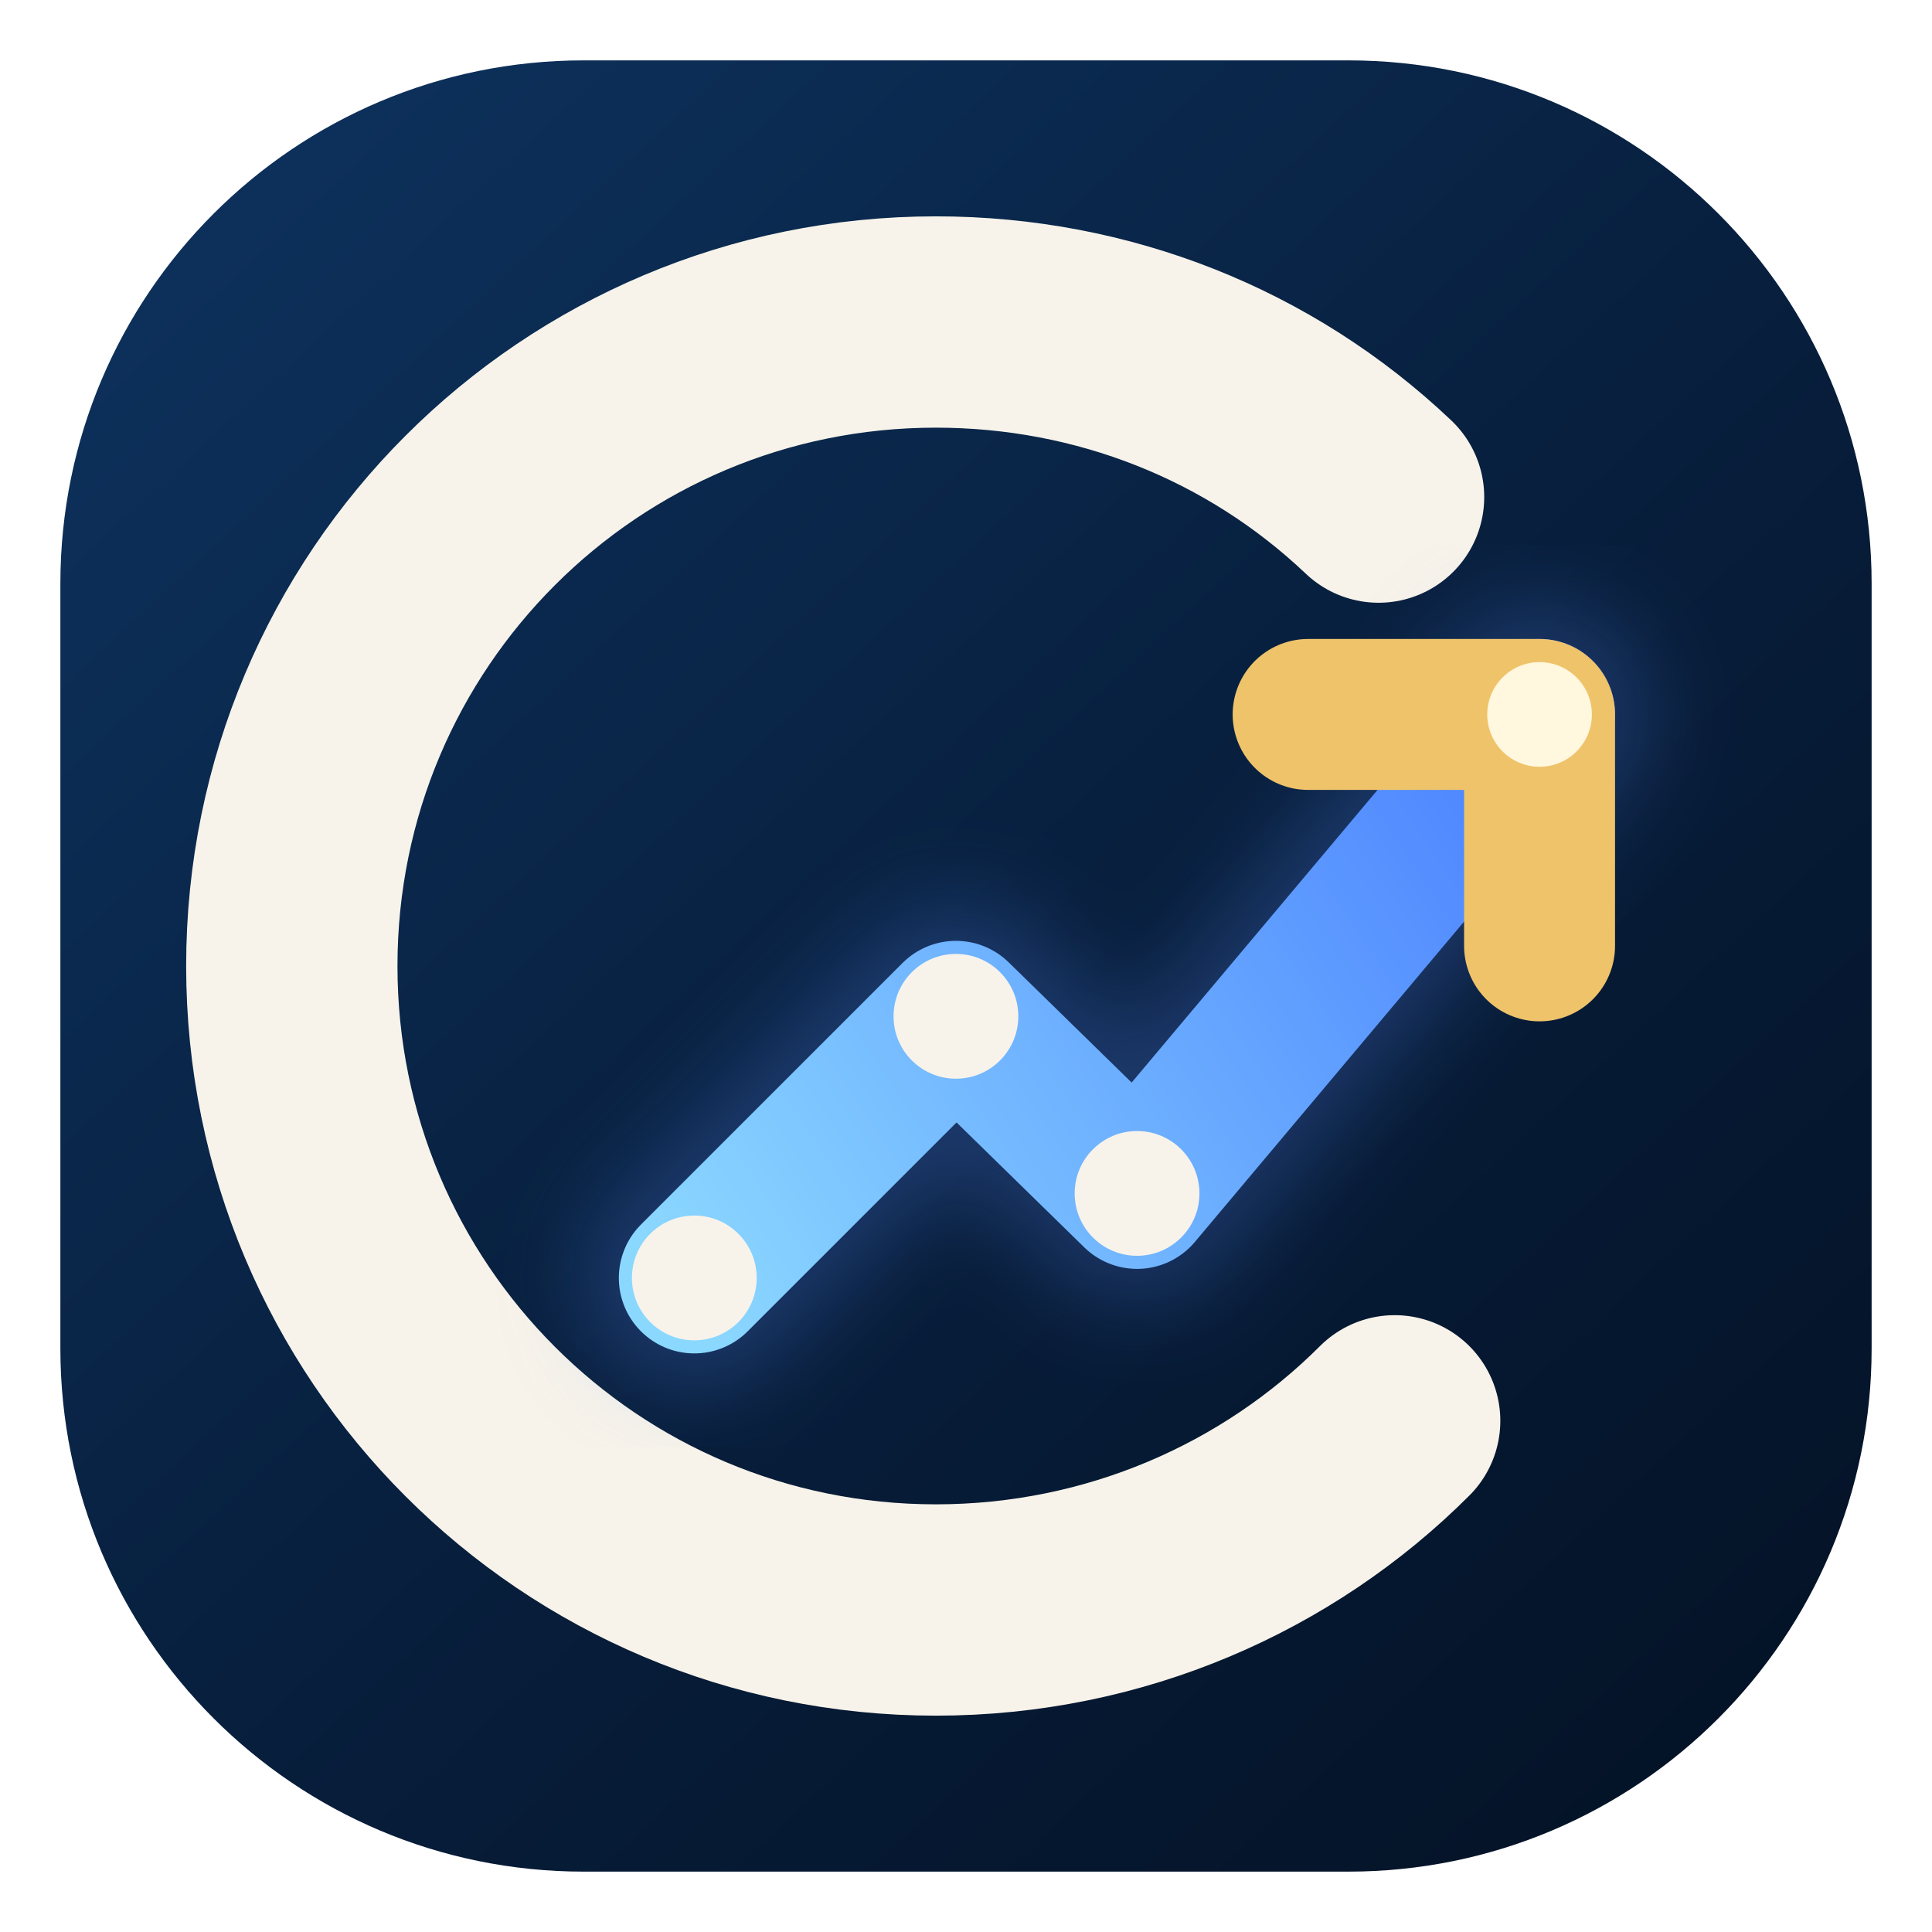
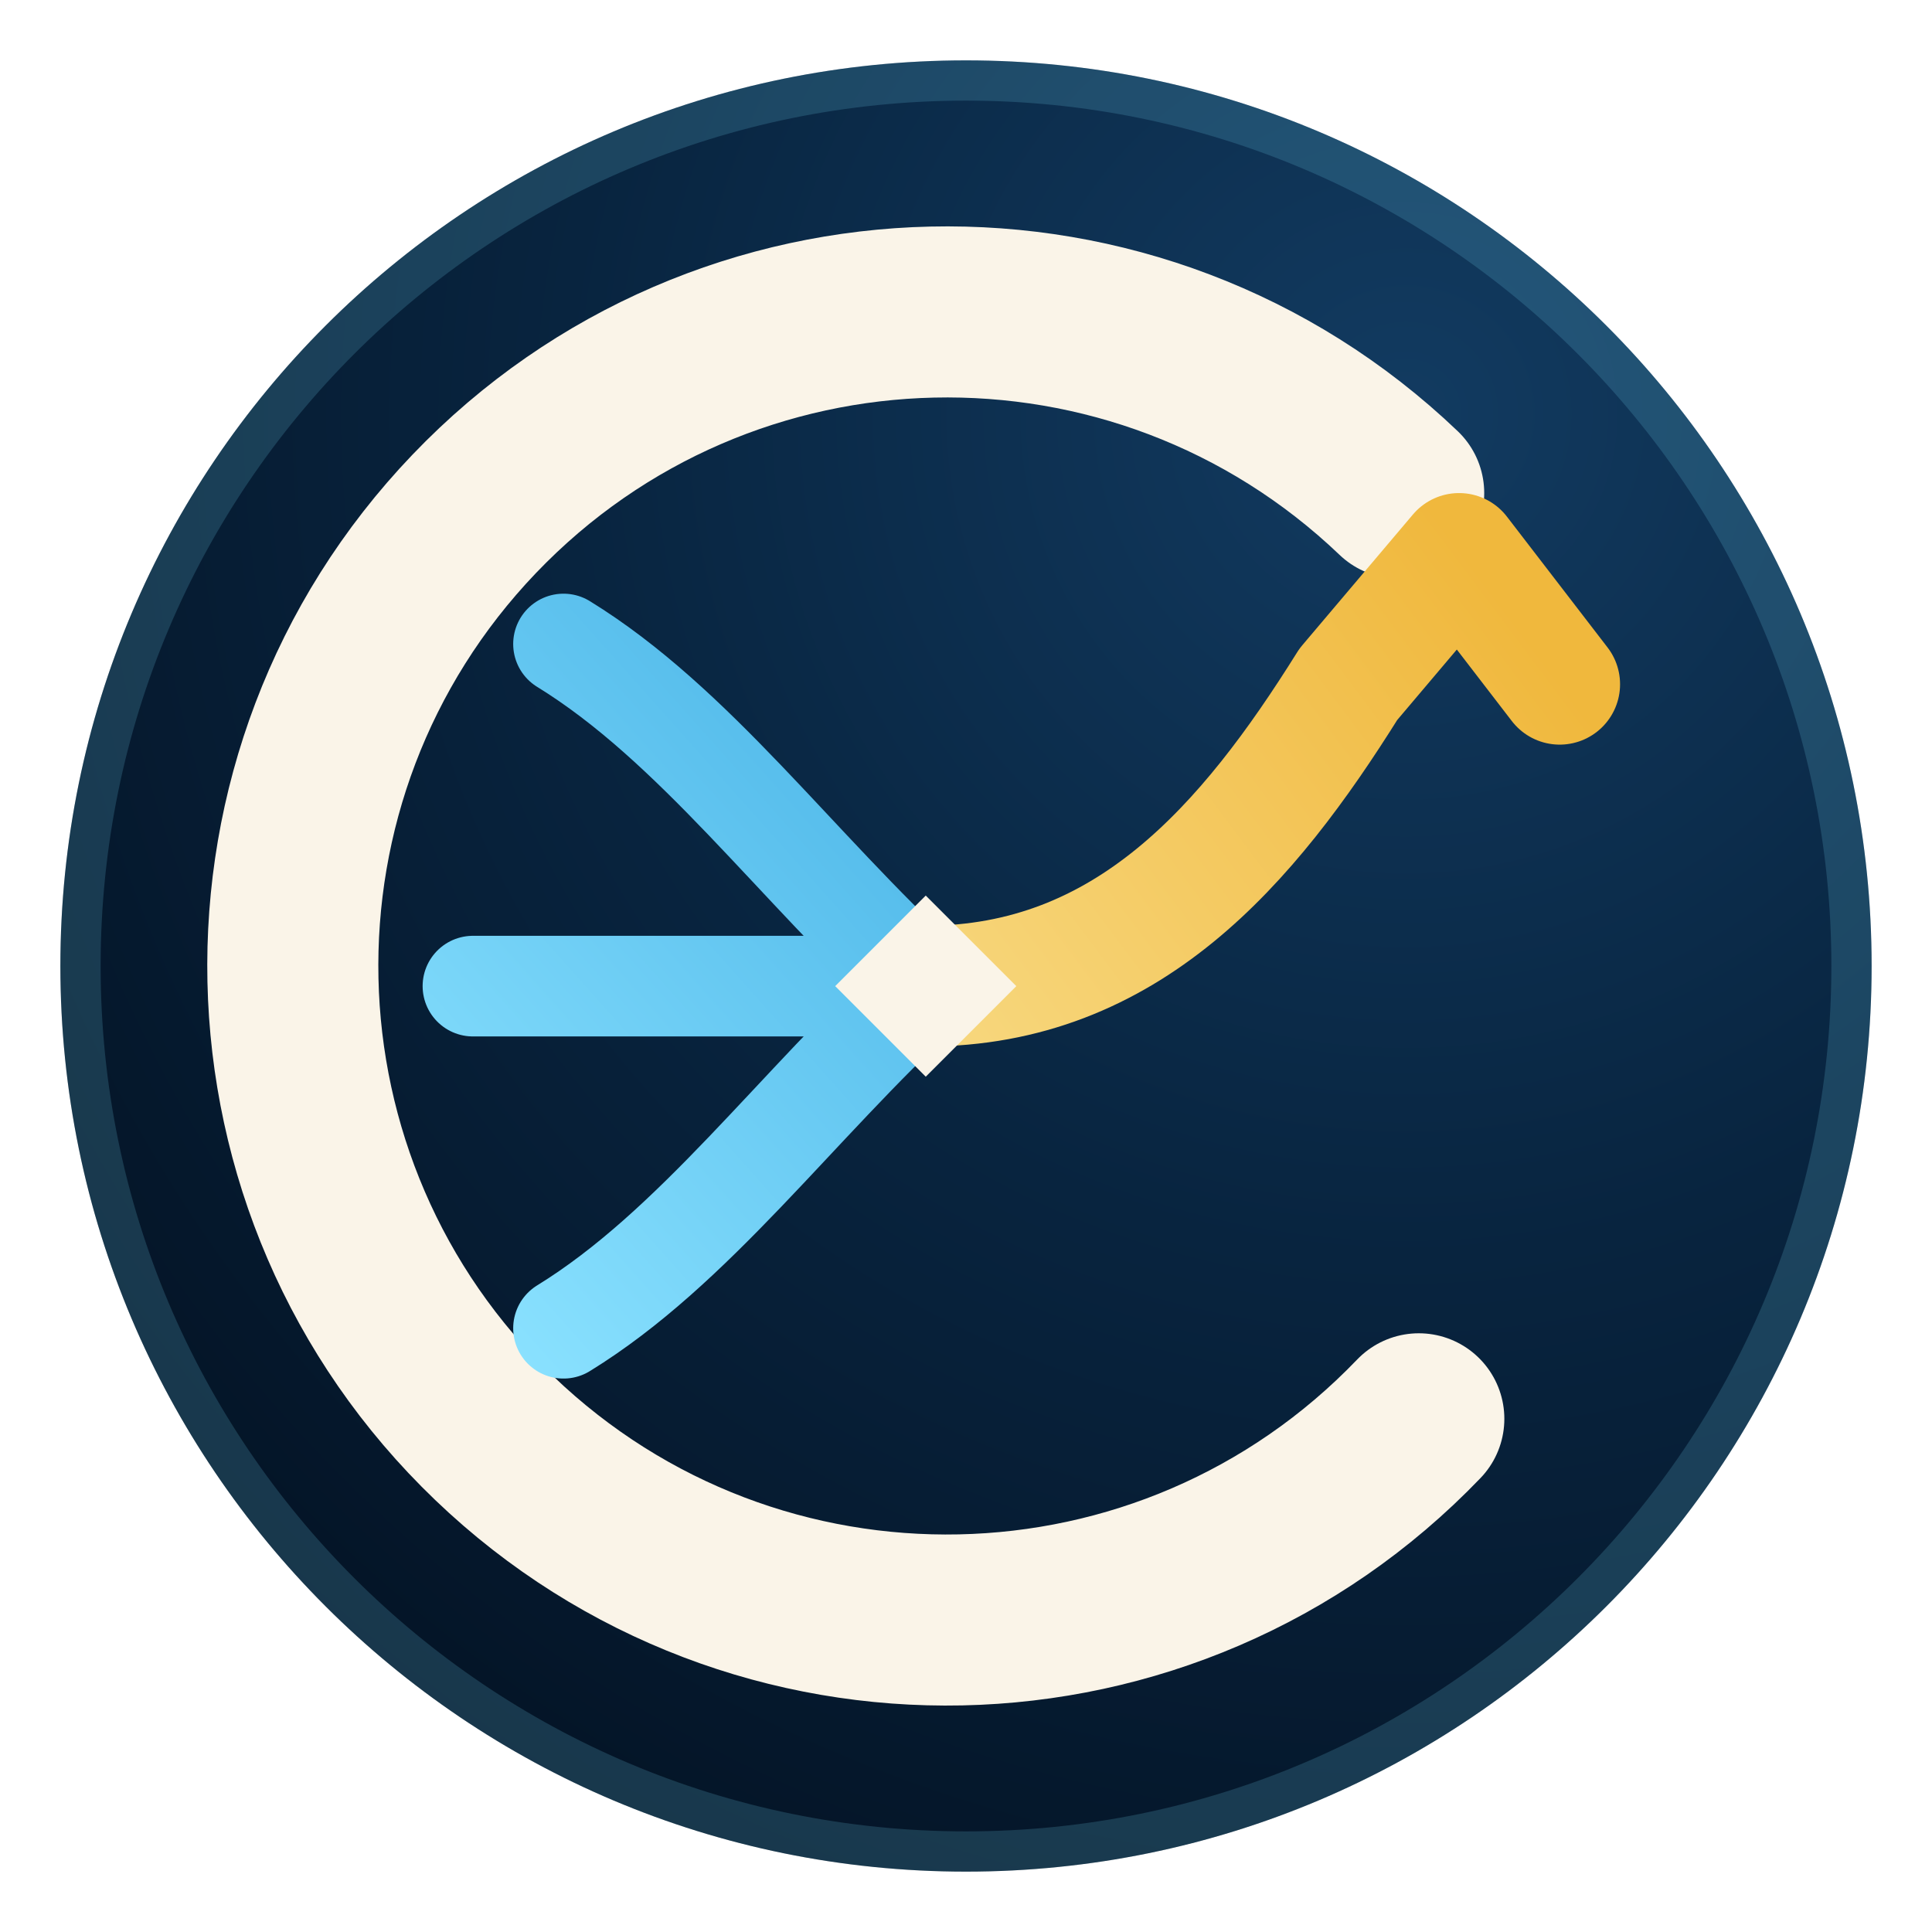
- <svg xmlns="http://www.w3.org/2000/svg" viewBox="0 0 96 96" role="img" aria-labelledby="cc-icon-title cc-icon-desc">
+ <svg xmlns="http://www.w3.org/2000/svg" viewBox="0 0 96 96" role="img" aria-labelledby="concourse-icon-title concourse-icon-description">
  <defs>
-     <linearGradient id="cc-icon-base" x1="10" y1="8" x2="88" y2="92" gradientUnits="userSpaceOnUse">
-       <stop stop-color="#0D315C" />
-       <stop offset="0.56" stop-color="#071D3A" />
-       <stop offset="1" stop-color="#041225" />
+     <radialGradient id="concourse-icon-field" cx="0" cy="0" r="1" gradientUnits="userSpaceOnUse" gradientTransform="translate(70 20) rotate(132) scale(82)">
+       <stop stop-color="#123B61" />
+       <stop offset="0.52" stop-color="#08243F" />
+       <stop offset="1" stop-color="#041426" />
+     </radialGradient>
+     <linearGradient id="concourse-icon-course" x1="24" y1="67" x2="52" y2="42" gradientUnits="userSpaceOnUse">
+       <stop stop-color="#8BE2FF" />
+       <stop offset="1" stop-color="#4CB6E8" />
    </linearGradient>
-     <linearGradient id="cc-icon-route" x1="33" y1="64" x2="78" y2="34" gradientUnits="userSpaceOnUse">
-       <stop stop-color="#8BD8FF" />
-       <stop offset="1" stop-color="#477CFF" />
+     <linearGradient id="concourse-icon-summit" x1="46" y1="50" x2="74" y2="29" gradientUnits="userSpaceOnUse">
+       <stop stop-color="#F7D77D" />
+       <stop offset="1" stop-color="#F0B83D" />
    </linearGradient>
-     <filter id="cc-icon-glow" x="-30%" y="-30%" width="160%" height="160%">
-       <feGaussianBlur stdDeviation="2.2" />
-     </filter>
  </defs>
-   <rect x="3" y="3" width="90" height="90" rx="26" fill="url(#cc-icon-base)" />
-   <path d="M68.5 24.7C62.6 19.1 54.8 16 46.5 16C28.8 16 14.5 30.3 14.5 48S28.8 80 46.5 80C55.4 80 63.5 76.4 69.3 70.6" fill="none" stroke="#F7F3EA" stroke-width="10.5" stroke-linecap="round" />
-   <path d="M34.5 63.5 47.5 50.5 56.5 59.3 76.5 35.5" fill="none" stroke="#5C8DFF" stroke-width="11" stroke-linecap="round" stroke-linejoin="round" opacity=".24" filter="url(#cc-icon-glow)" />
-   <path d="M34.5 63.5 47.5 50.5 56.5 59.3 76.5 35.5" fill="none" stroke="url(#cc-icon-route)" stroke-width="7.5" stroke-linecap="round" stroke-linejoin="round" />
-   <circle cx="34.5" cy="63.5" r="3.1" fill="#F7F3EA" />
-   <circle cx="47.5" cy="50.5" r="3.1" fill="#F7F3EA" />
-   <circle cx="56.5" cy="59.3" r="3.1" fill="#F7F3EA" />
-   <path d="M65 35.5H76.5V47" fill="none" stroke="#EFC36A" stroke-width="7.5" stroke-linecap="round" stroke-linejoin="round" />
-   <circle cx="76.5" cy="35.5" r="2.6" fill="#FFF7DE" />
+   <circle cx="48" cy="48" r="45" fill="url(#concourse-icon-field)" />
+   <circle cx="48" cy="48" r="44" fill="none" stroke="#79D8F7" stroke-opacity=".18" stroke-width="2" />
+   <path d="M69.5 24.5A32.5 32.5 0 1 0 70.5 70.5" fill="none" stroke="#FAF4E8" stroke-width="8.5" stroke-linecap="round" />
+   <g fill="none" stroke="url(#concourse-icon-course)" stroke-width="5" stroke-linecap="round">
+     <path d="M28 32C34.5 36 39.5 43 46 49" />
+     <path d="M23.5 49H46" />
+     <path d="M28 66C34.5 62 39.5 55 46 49" />
+   </g>
+   <path d="M46 49C56 49 62 42 67 34L72.5 27.5 77.5 34" fill="none" stroke="url(#concourse-icon-summit)" stroke-width="6" stroke-linecap="round" stroke-linejoin="round" />
+   <path d="M46 44.5 50.5 49 46 53.5 41.5 49Z" fill="#FAF4E8" />
</svg>
